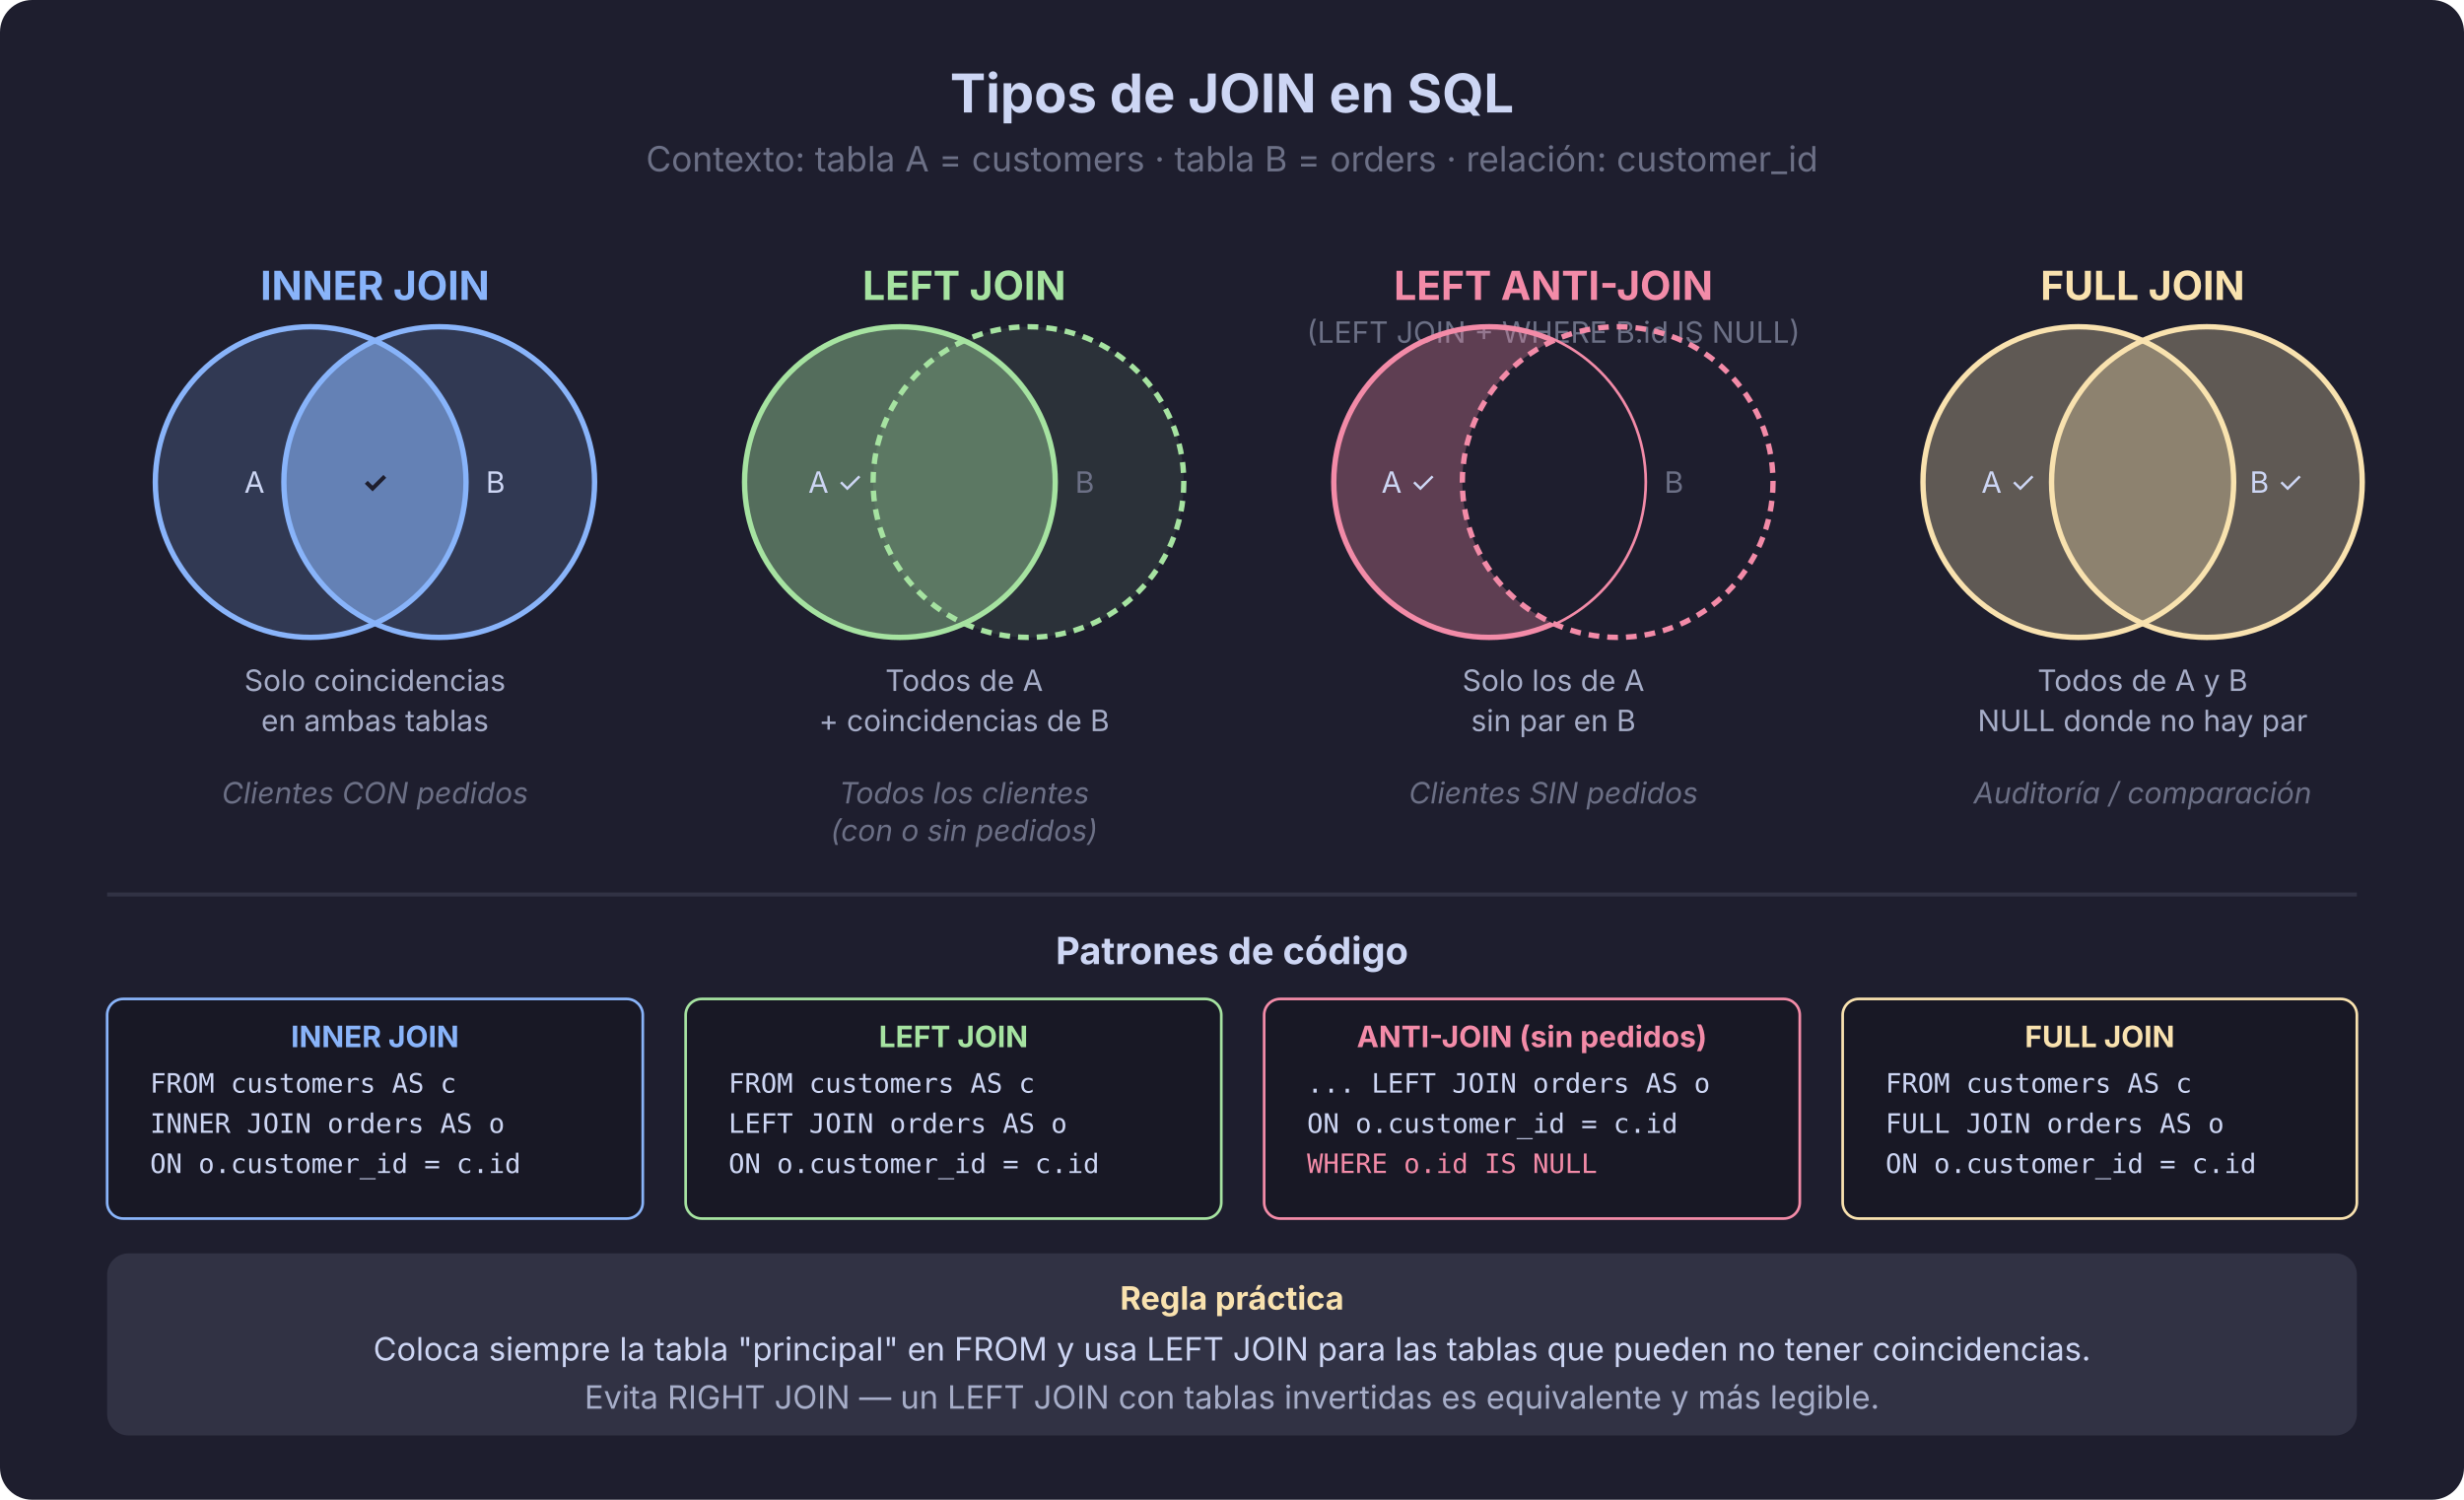
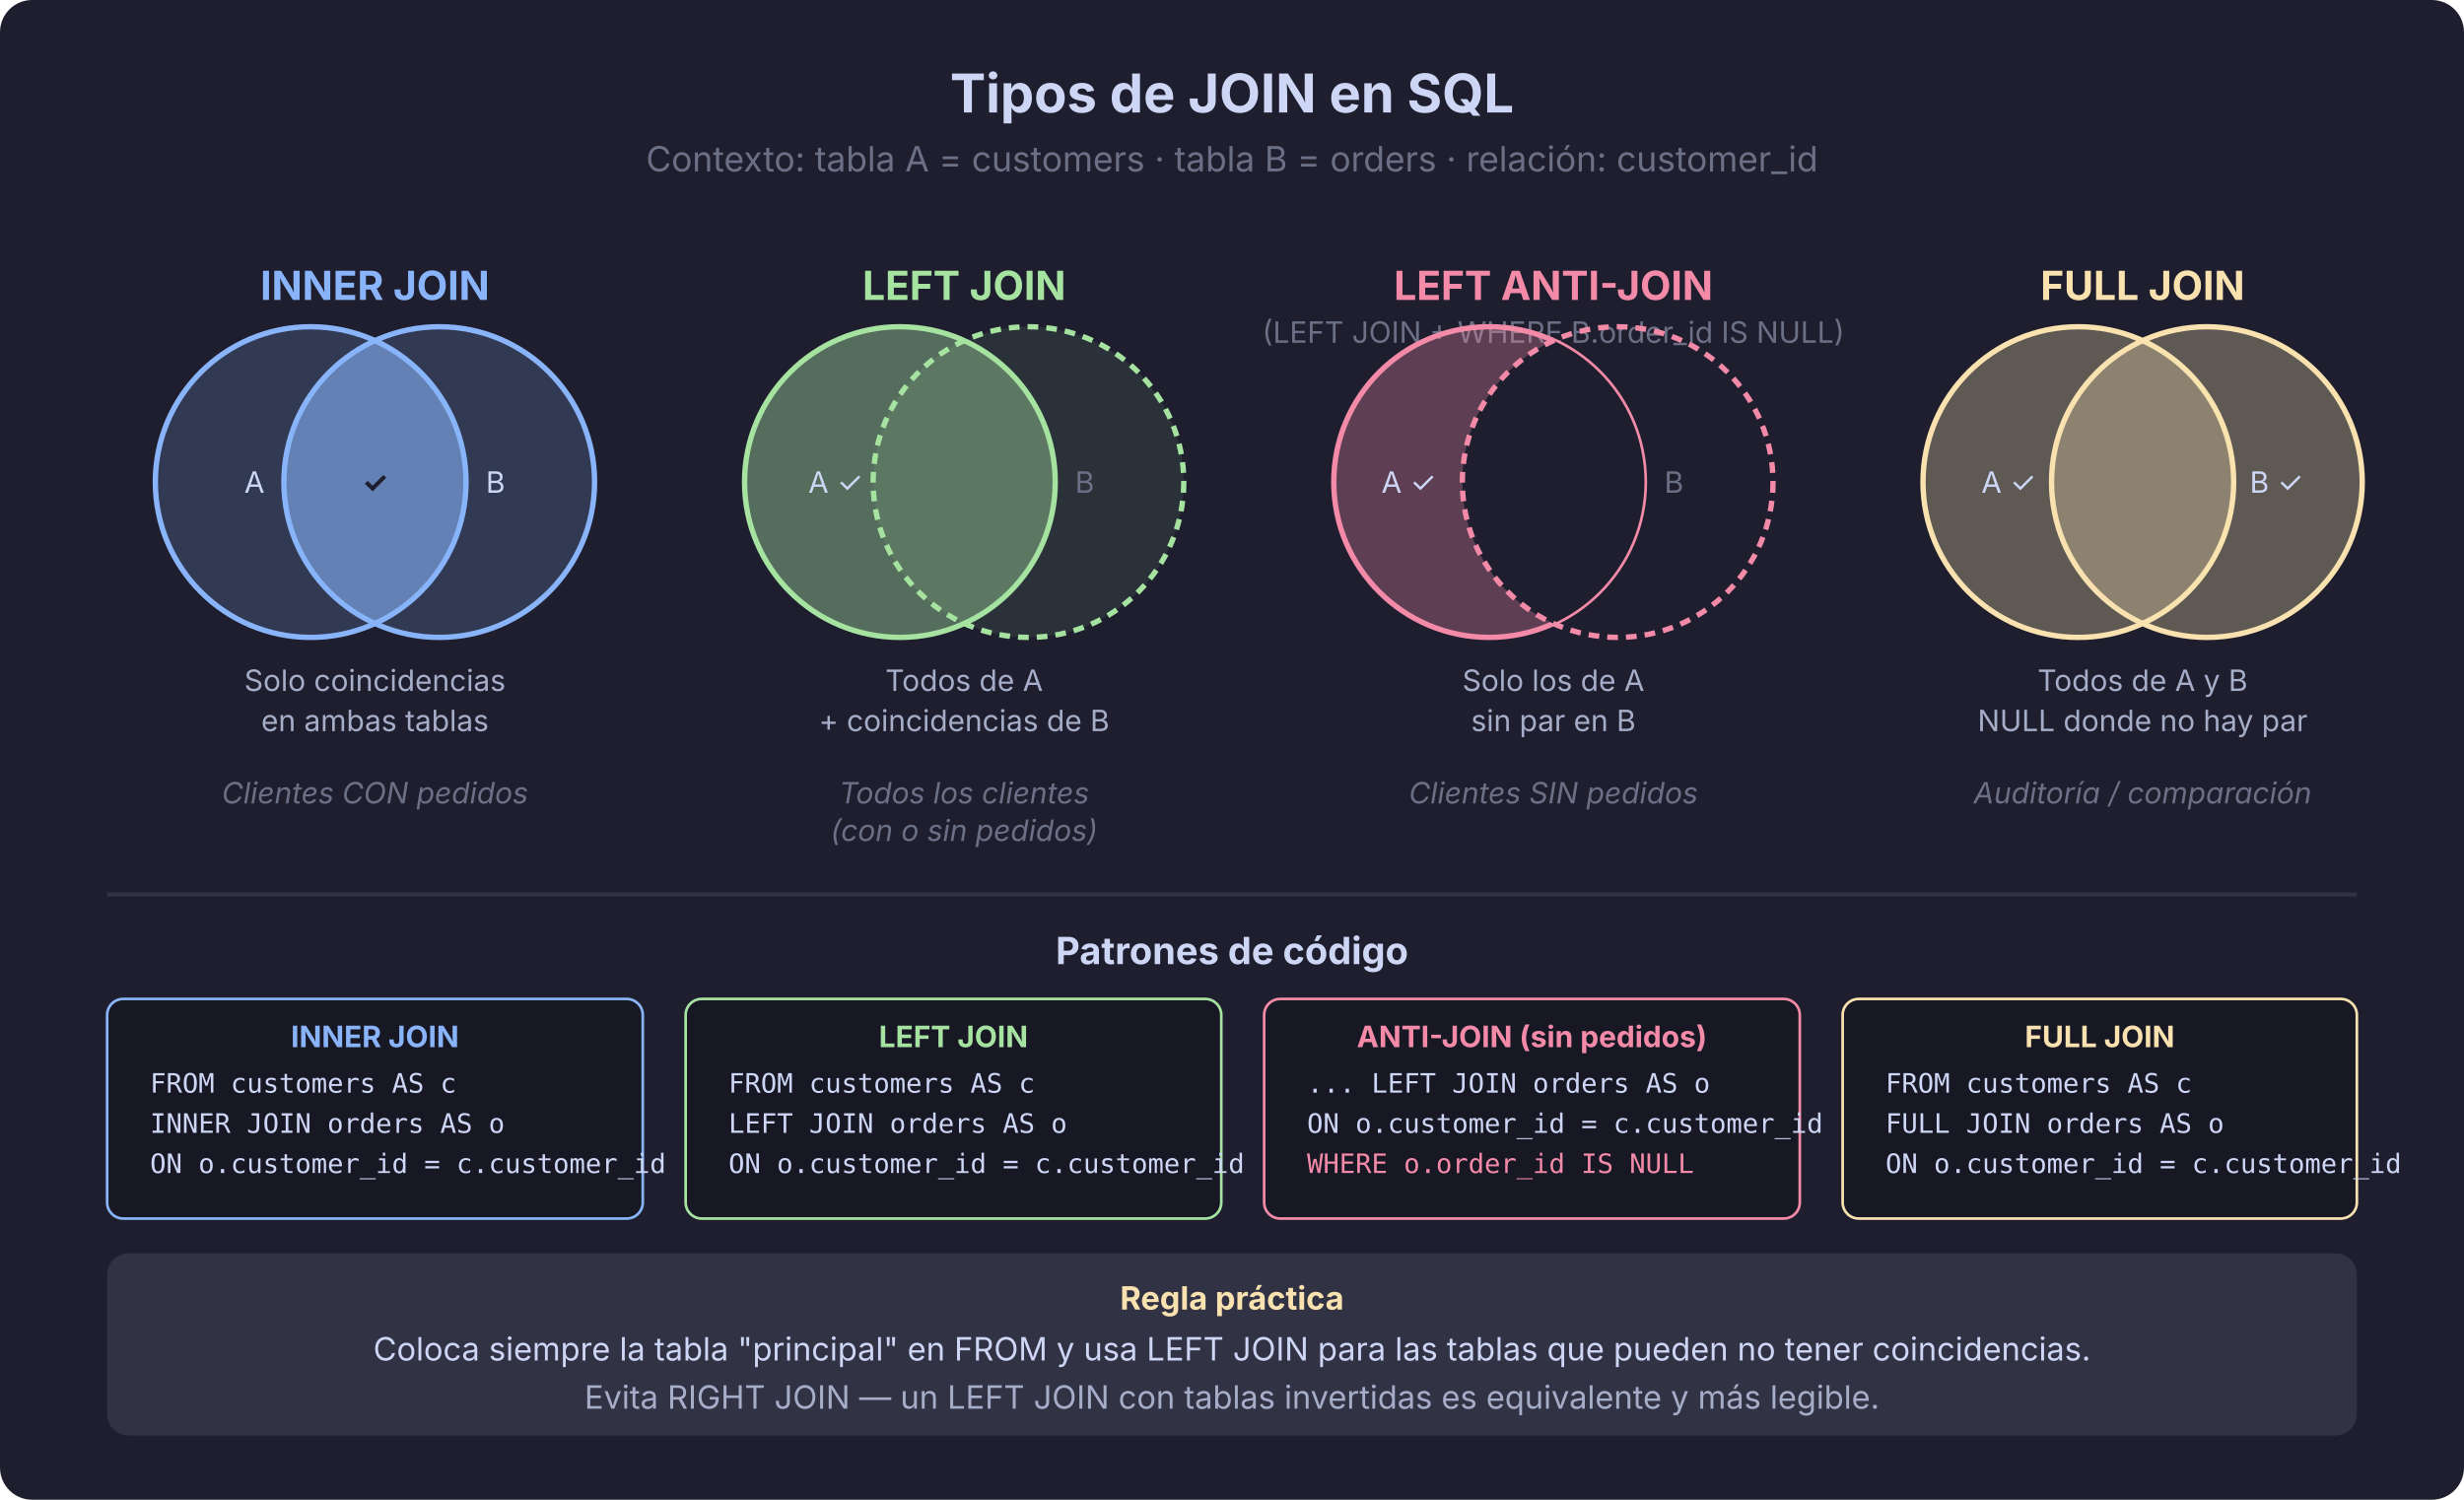
<svg xmlns="http://www.w3.org/2000/svg" viewBox="0 0 920 560" width="920" height="560" font-family="Inter, Roboto, system-ui, sans-serif">
  <rect width="920" height="560" fill="#1e1e2e" rx="12" />
  <text x="460" y="42" text-anchor="middle" font-size="20" font-weight="700" fill="#cdd6f4">Tipos de JOIN en SQL</text>
  <text x="460" y="64" text-anchor="middle" font-size="13" fill="#6c7086">Contexto: tabla A = customers · tabla B = orders · relación: customer_id</text>
  <g transform="translate(40,90)">
    <text x="100" y="22" text-anchor="middle" font-size="15" font-weight="700" fill="#89b4fa">INNER JOIN</text>
    <circle cx="76" cy="90" r="58" fill="#89b4fa" fill-opacity="0.18" stroke="#89b4fa" stroke-width="2" />
    <circle cx="124" cy="90" r="58" fill="#89b4fa" fill-opacity="0.18" stroke="#89b4fa" stroke-width="2" />
    <clipPath id="clipA1">
      <circle cx="124" cy="90" r="58" />
    </clipPath>
    <circle cx="76" cy="90" r="58" fill="#89b4fa" fill-opacity="0.50" clip-path="url(#clipA1)" />
    <text x="55" y="94" text-anchor="middle" font-size="11" fill="#cdd6f4">A</text>
    <text x="145" y="94" text-anchor="middle" font-size="11" fill="#cdd6f4">B</text>
    <text x="100" y="94" text-anchor="middle" font-size="11" font-weight="700" fill="#1e1e2e">✓</text>
    <text x="100" y="168" text-anchor="middle" font-size="11" fill="#a6adc8">Solo coincidencias</text>
    <text x="100" y="183" text-anchor="middle" font-size="11" fill="#a6adc8">en ambas tablas</text>
    <text x="100" y="210" text-anchor="middle" font-size="11" fill="#6c7086" font-style="italic">Clientes CON pedidos</text>
  </g>
  <g transform="translate(260,90)">
    <text x="100" y="22" text-anchor="middle" font-size="15" font-weight="700" fill="#a6e3a1">LEFT JOIN</text>
    <circle cx="76" cy="90" r="58" fill="#a6e3a1" fill-opacity="0.40" stroke="#a6e3a1" stroke-width="2" />
    <circle cx="124" cy="90" r="58" fill="#a6e3a1" fill-opacity="0.10" stroke="#a6e3a1" stroke-width="2" stroke-dasharray="4 3" />
    <text x="52" y="94" text-anchor="middle" font-size="11" fill="#cdd6f4">A ✓</text>
    <text x="145" y="94" text-anchor="middle" font-size="11" fill="#6c7086">B</text>
    <text x="100" y="168" text-anchor="middle" font-size="11" fill="#a6adc8">Todos de A</text>
    <text x="100" y="183" text-anchor="middle" font-size="11" fill="#a6adc8">+ coincidencias de B</text>
    <text x="100" y="210" text-anchor="middle" font-size="11" fill="#6c7086" font-style="italic">Todos los clientes</text>
    <text x="100" y="224" text-anchor="middle" font-size="11" fill="#6c7086" font-style="italic">(con o sin pedidos)</text>
  </g>
  <g transform="translate(480,90)">
    <text x="100" y="22" text-anchor="middle" font-size="15" font-weight="700" fill="#f38ba8">LEFT ANTI-JOIN</text>
-     <text x="100" y="38" text-anchor="middle" font-size="11" fill="#6c7086">(LEFT JOIN + WHERE B.id IS NULL)</text>
+     <text x="100" y="38" text-anchor="middle" font-size="11" fill="#6c7086">(LEFT JOIN + WHERE B.order_id IS NULL)</text>
    <circle cx="76" cy="90" r="58" fill="#f38ba8" fill-opacity="0.30" stroke="#f38ba8" stroke-width="2" />
    <clipPath id="clipAnti">
      <circle cx="76" cy="90" r="58" />
    </clipPath>
    <circle cx="124" cy="90" r="58" fill="#1e1e2e" clip-path="url(#clipAnti)" stroke="none" />
    <circle cx="124" cy="90" r="58" fill="none" stroke="#f38ba8" stroke-width="2" stroke-dasharray="4 3" />
    <text x="46" y="94" text-anchor="middle" font-size="11" fill="#cdd6f4">A ✓</text>
    <text x="145" y="94" text-anchor="middle" font-size="11" fill="#6c7086">B</text>
    <text x="100" y="168" text-anchor="middle" font-size="11" fill="#a6adc8">Solo los de A</text>
    <text x="100" y="183" text-anchor="middle" font-size="11" fill="#a6adc8">sin par en B</text>
    <text x="100" y="210" text-anchor="middle" font-size="11" fill="#6c7086" font-style="italic">Clientes SIN pedidos</text>
  </g>
  <g transform="translate(700,90)">
    <text x="100" y="22" text-anchor="middle" font-size="15" font-weight="700" fill="#f9e2af">FULL JOIN</text>
    <circle cx="76" cy="90" r="58" fill="#f9e2af" fill-opacity="0.30" stroke="#f9e2af" stroke-width="2" />
    <circle cx="124" cy="90" r="58" fill="#f9e2af" fill-opacity="0.30" stroke="#f9e2af" stroke-width="2" />
    <text x="50" y="94" text-anchor="middle" font-size="11" fill="#cdd6f4">A ✓</text>
    <text x="150" y="94" text-anchor="middle" font-size="11" fill="#cdd6f4">B ✓</text>
    <text x="100" y="168" text-anchor="middle" font-size="11" fill="#a6adc8">Todos de A y B</text>
    <text x="100" y="183" text-anchor="middle" font-size="11" fill="#a6adc8">NULL donde no hay par</text>
    <text x="100" y="210" text-anchor="middle" font-size="11" fill="#6c7086" font-style="italic">Auditoría / comparación</text>
  </g>
  <line x1="40" y1="334" x2="880" y2="334" stroke="#313244" stroke-width="1.5" />
  <text x="460" y="360" text-anchor="middle" font-size="14" font-weight="700" fill="#cdd6f4">Patrones de código</text>
  <rect x="40" y="373" width="200" height="82" fill="#181825" rx="6" stroke="#89b4fa" stroke-width="1" />
  <text x="140" y="391" text-anchor="middle" font-size="11" font-weight="700" fill="#89b4fa">INNER JOIN</text>
  <text x="56" y="408" font-size="10" font-family="monospace" fill="#cdd6f4">FROM customers AS c</text>
  <text x="56" y="423" font-size="10" font-family="monospace" fill="#cdd6f4">INNER JOIN orders AS o</text>
-   <text x="56" y="438" font-size="10" font-family="monospace" fill="#cdd6f4">  ON o.customer_id = c.id</text>
+   <text x="56" y="438" font-size="10" font-family="monospace" fill="#cdd6f4">  ON o.customer_id = c.customer_id</text>
  <rect x="256" y="373" width="200" height="82" fill="#181825" rx="6" stroke="#a6e3a1" stroke-width="1" />
  <text x="356" y="391" text-anchor="middle" font-size="11" font-weight="700" fill="#a6e3a1">LEFT JOIN</text>
  <text x="272" y="408" font-size="10" font-family="monospace" fill="#cdd6f4">FROM customers AS c</text>
  <text x="272" y="423" font-size="10" font-family="monospace" fill="#cdd6f4">LEFT JOIN orders AS o</text>
-   <text x="272" y="438" font-size="10" font-family="monospace" fill="#cdd6f4">  ON o.customer_id = c.id</text>
+   <text x="272" y="438" font-size="10" font-family="monospace" fill="#cdd6f4">  ON o.customer_id = c.customer_id</text>
  <rect x="472" y="373" width="200" height="82" fill="#181825" rx="6" stroke="#f38ba8" stroke-width="1" />
  <text x="572" y="391" text-anchor="middle" font-size="11" font-weight="700" fill="#f38ba8">ANTI-JOIN (sin pedidos)</text>
  <text x="488" y="408" font-size="10" font-family="monospace" fill="#cdd6f4">... LEFT JOIN orders AS o</text>
-   <text x="488" y="423" font-size="10" font-family="monospace" fill="#cdd6f4">  ON o.customer_id = c.id</text>
-   <text x="488" y="438" font-size="10" font-family="monospace" fill="#f38ba8">WHERE o.id IS NULL</text>
+   <text x="488" y="423" font-size="10" font-family="monospace" fill="#cdd6f4">  ON o.customer_id = c.customer_id</text>
+   <text x="488" y="438" font-size="10" font-family="monospace" fill="#f38ba8">WHERE o.order_id IS NULL</text>
  <rect x="688" y="373" width="192" height="82" fill="#181825" rx="6" stroke="#f9e2af" stroke-width="1" />
  <text x="784" y="391" text-anchor="middle" font-size="11" font-weight="700" fill="#f9e2af">FULL JOIN</text>
  <text x="704" y="408" font-size="10" font-family="monospace" fill="#cdd6f4">FROM customers AS c</text>
  <text x="704" y="423" font-size="10" font-family="monospace" fill="#cdd6f4">FULL JOIN orders AS o</text>
-   <text x="704" y="438" font-size="10" font-family="monospace" fill="#cdd6f4">  ON o.customer_id = c.id</text>
+   <text x="704" y="438" font-size="10" font-family="monospace" fill="#cdd6f4">  ON o.customer_id = c.customer_id</text>
  <rect x="40" y="468" width="840" height="68" fill="#313244" rx="8" />
  <text x="460" y="489" text-anchor="middle" font-size="12" font-weight="700" fill="#f9e2af">Regla práctica</text>
  <text x="460" y="508" text-anchor="middle" font-size="12" fill="#cdd6f4">Coloca siempre la tabla "principal" en FROM y usa LEFT JOIN para las tablas que pueden no tener coincidencias.</text>
  <text x="460" y="526" text-anchor="middle" font-size="12" fill="#a6adc8">Evita RIGHT JOIN — un LEFT JOIN con tablas invertidas es equivalente y más legible.</text>
</svg>
